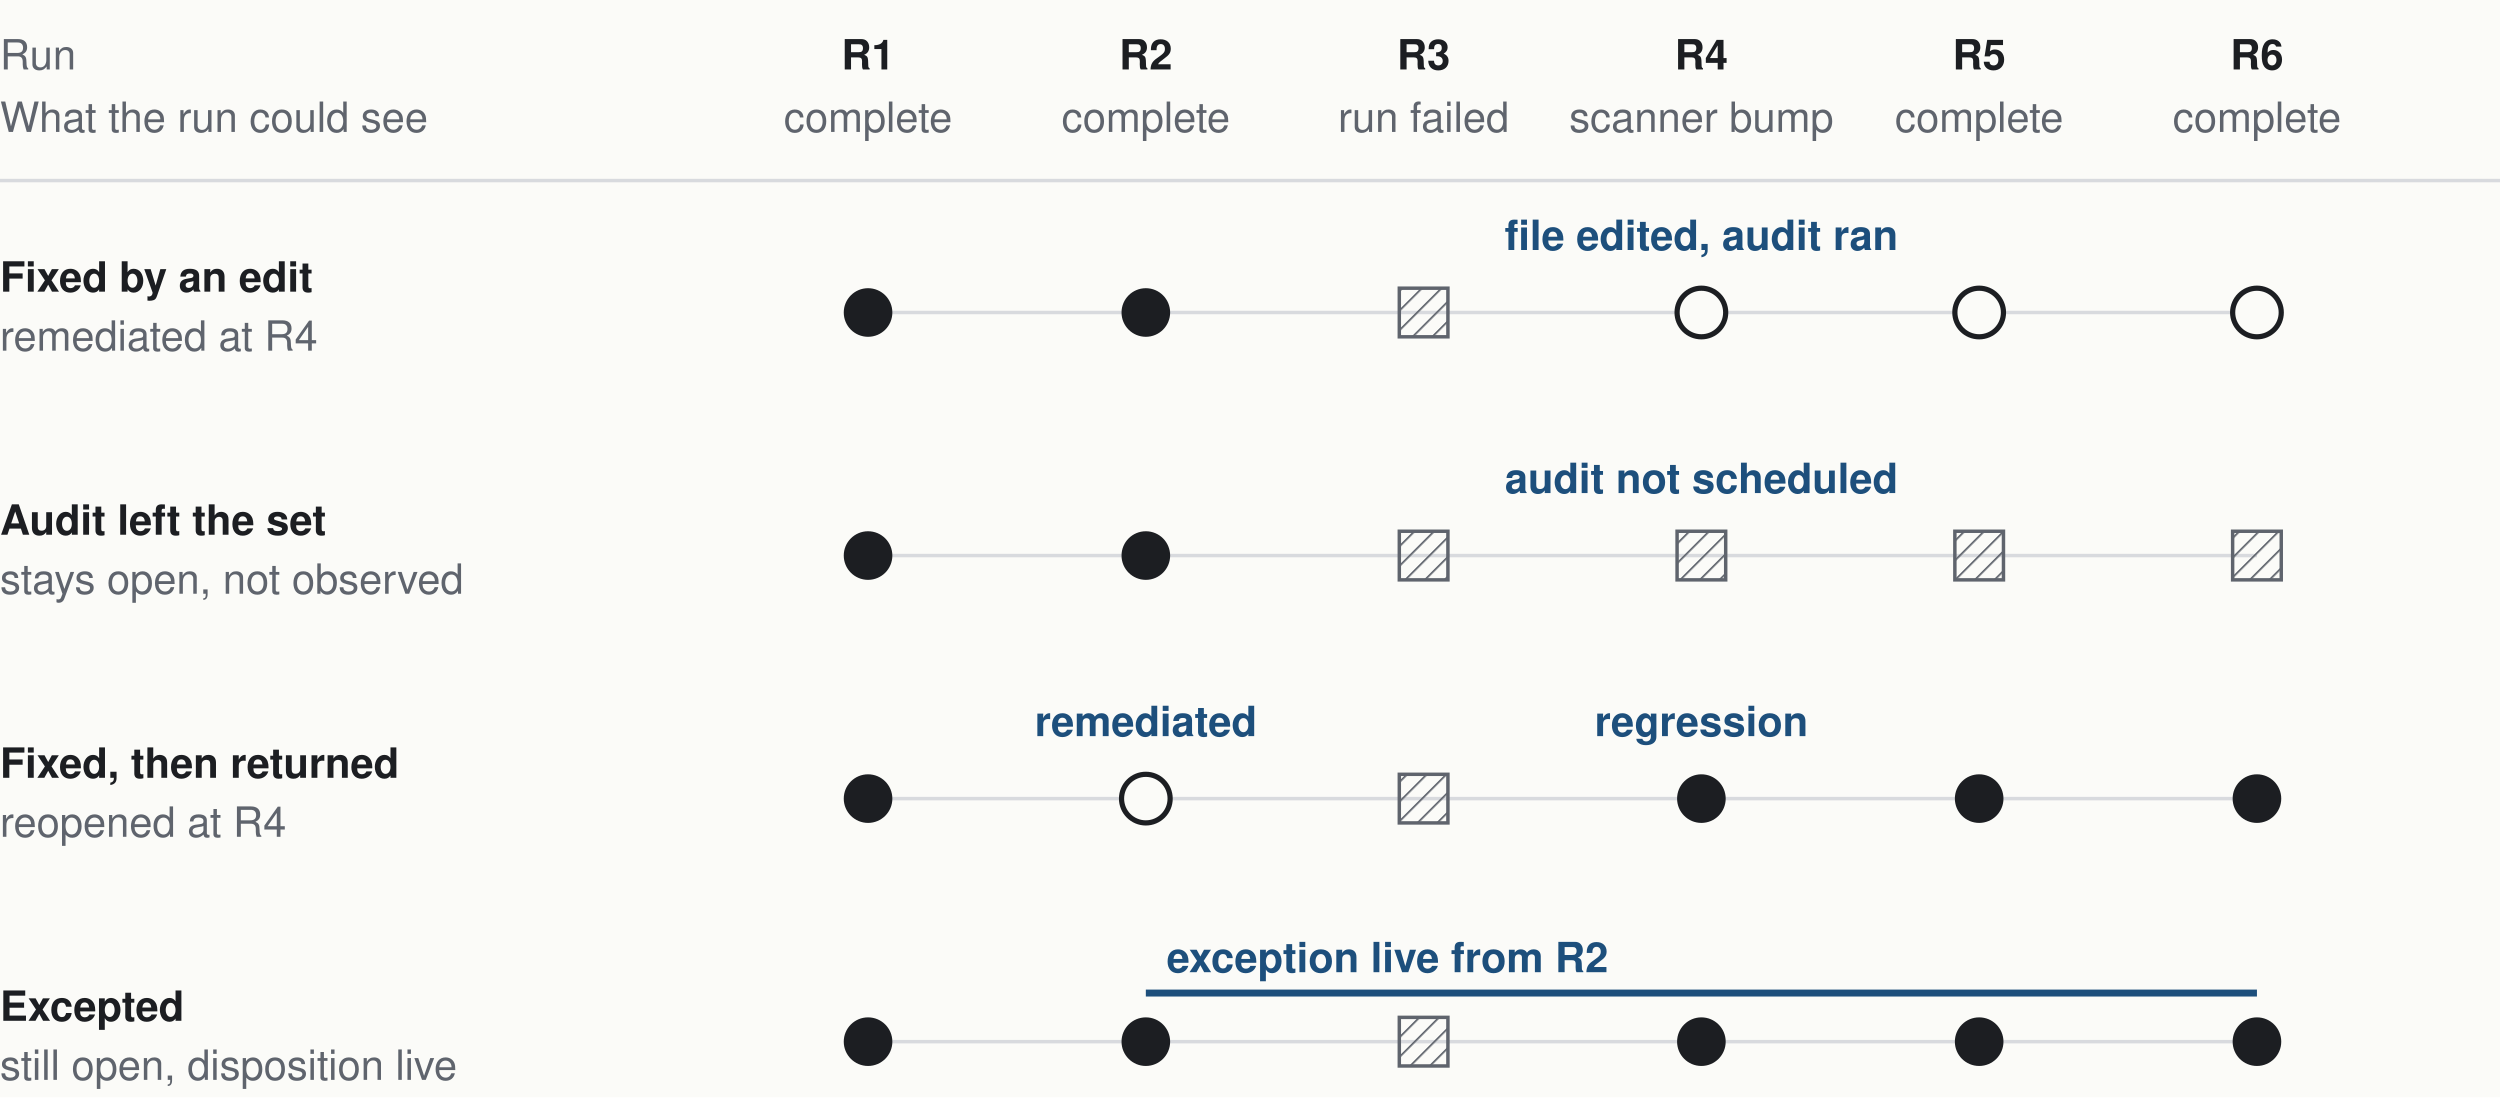
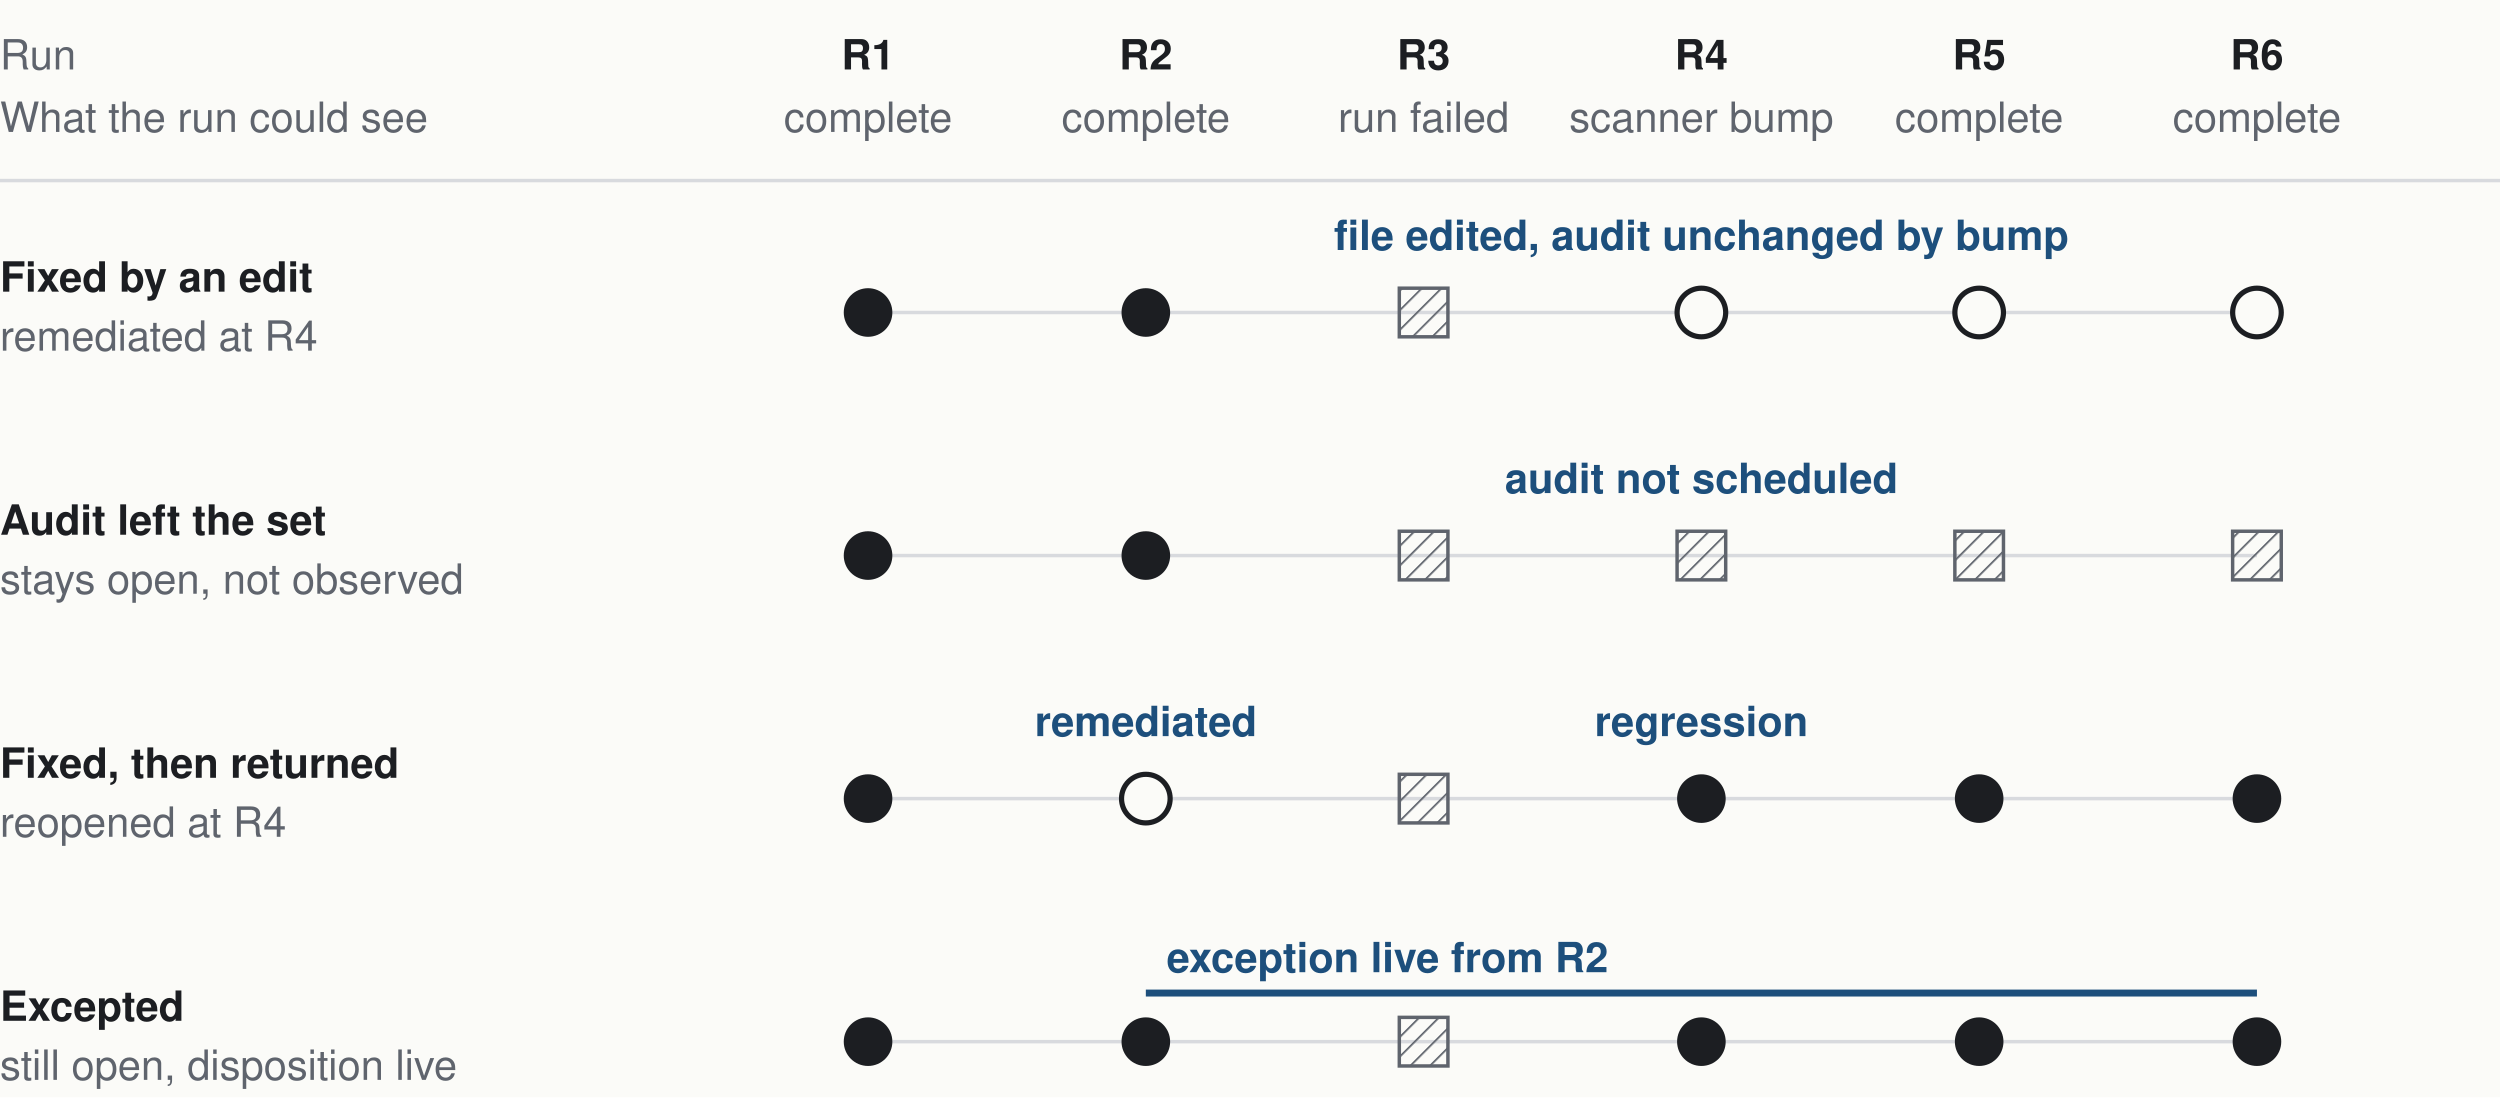
<svg xmlns="http://www.w3.org/2000/svg" viewBox="0 0 720 316" width="720" height="316" role="img" aria-label="Four findings across six runs. Filled circles are observed, open circles are absent in a run that covered the finding, hatched squares are runs that did not cover it.">
  <style>
text{font-family:"Source Sans 3",Helvetica,Arial,sans-serif;fill:#1c1e22;font-size:12px}
.m{fill:#5f646d}
.b{font-weight:600}
.ac{fill:#1d4f7c;font-weight:600}
.ln{stroke:#d8dade;stroke-width:1}
.dot{fill:#1c1e22}
.abs{fill:#fbfbf8;stroke:#1c1e22;stroke-width:1.5}
.nc{fill:url(#hatch);stroke:#5f646d;stroke-width:1}
.exc{stroke:#1d4f7c;stroke-width:2}
.hatchline{stroke:#5f646d;stroke-width:1}
</style>
  <rect width="720" height="316" fill="#fbfbf8" />
  <defs>
    <pattern id="hatch" width="4" height="4" patternUnits="userSpaceOnUse" patternTransform="rotate(45)">
      <line x1="0" y1="0" x2="0" y2="4" class="hatchline" />
    </pattern>
  </defs>
  <text x="0" y="20" class="m">Run</text>
  <text x="0" y="38" class="m">What the run could see</text>
  <g text-anchor="middle">
    <text x="250" y="20" class="b">R1</text>
    <text x="250" y="38" class="m">complete</text>
    <text x="330" y="20" class="b">R2</text>
    <text x="330" y="38" class="m">complete</text>
    <text x="410" y="20" class="b">R3</text>
    <text x="410" y="38" class="m">run failed</text>
    <text x="490" y="20" class="b">R4</text>
    <text x="490" y="38" class="m">scanner bump</text>
    <text x="570" y="20" class="b">R5</text>
    <text x="570" y="38" class="m">complete</text>
    <text x="650" y="20" class="b">R6</text>
    <text x="650" y="38" class="m">complete</text>
  </g>
  <line x1="0" y1="52" x2="720" y2="52" class="ln" />
  <text x="0" y="84" class="b">Fixed by an edit</text>
  <text x="0" y="101" class="m">remediated at R4</text>
  <line x1="250" y1="90" x2="650" y2="90" class="ln" />
  <circle cx="250" cy="90" r="7" class="dot" />
  <circle cx="330" cy="90" r="7" class="dot" />
  <rect x="403" y="83" width="14" height="14" class="nc" />
  <circle cx="490" cy="90" r="7" class="abs" />
  <circle cx="570" cy="90" r="7" class="abs" />
  <circle cx="650" cy="90" r="7" class="abs" />
-   <text x="490" y="72" text-anchor="middle" class="ac">file edited, audit ran</text>
+   <text x="490" y="72" text-anchor="middle" class="ac">file edited, audit unchanged by bump</text>
  <text x="0" y="154" class="b">Audit left the set</text>
  <text x="0" y="171" class="m">stays open, not observed</text>
  <line x1="250" y1="160" x2="650" y2="160" class="ln" />
  <circle cx="250" cy="160" r="7" class="dot" />
  <circle cx="330" cy="160" r="7" class="dot" />
  <rect x="403" y="153" width="14" height="14" class="nc" />
  <rect x="483" y="153" width="14" height="14" class="nc" />
  <rect x="563" y="153" width="14" height="14" class="nc" />
  <rect x="643" y="153" width="14" height="14" class="nc" />
  <text x="490" y="142" text-anchor="middle" class="ac">audit not scheduled</text>
  <text x="0" y="224" class="b">Fixed, then returned</text>
  <text x="0" y="241" class="m">reopened at R4</text>
  <line x1="250" y1="230" x2="650" y2="230" class="ln" />
  <circle cx="250" cy="230" r="7" class="dot" />
  <circle cx="330" cy="230" r="7" class="abs" />
  <rect x="403" y="223" width="14" height="14" class="nc" />
  <circle cx="490" cy="230" r="7" class="dot" />
  <circle cx="570" cy="230" r="7" class="dot" />
  <circle cx="650" cy="230" r="7" class="dot" />
  <text x="330" y="212" text-anchor="middle" class="ac">remediated</text>
  <text x="490" y="212" text-anchor="middle" class="ac">regression</text>
  <text x="0" y="294" class="b">Excepted</text>
  <text x="0" y="311" class="m">still open, disposition live</text>
  <line x1="250" y1="300" x2="650" y2="300" class="ln" />
  <circle cx="250" cy="300" r="7" class="dot" />
  <circle cx="330" cy="300" r="7" class="dot" />
  <rect x="403" y="293" width="14" height="14" class="nc" />
  <circle cx="490" cy="300" r="7" class="dot" />
  <circle cx="570" cy="300" r="7" class="dot" />
  <circle cx="650" cy="300" r="7" class="dot" />
  <line x1="330" y1="286" x2="650" y2="286" class="exc" />
  <text x="336" y="280" class="ac">exception live from R2</text>
</svg>
